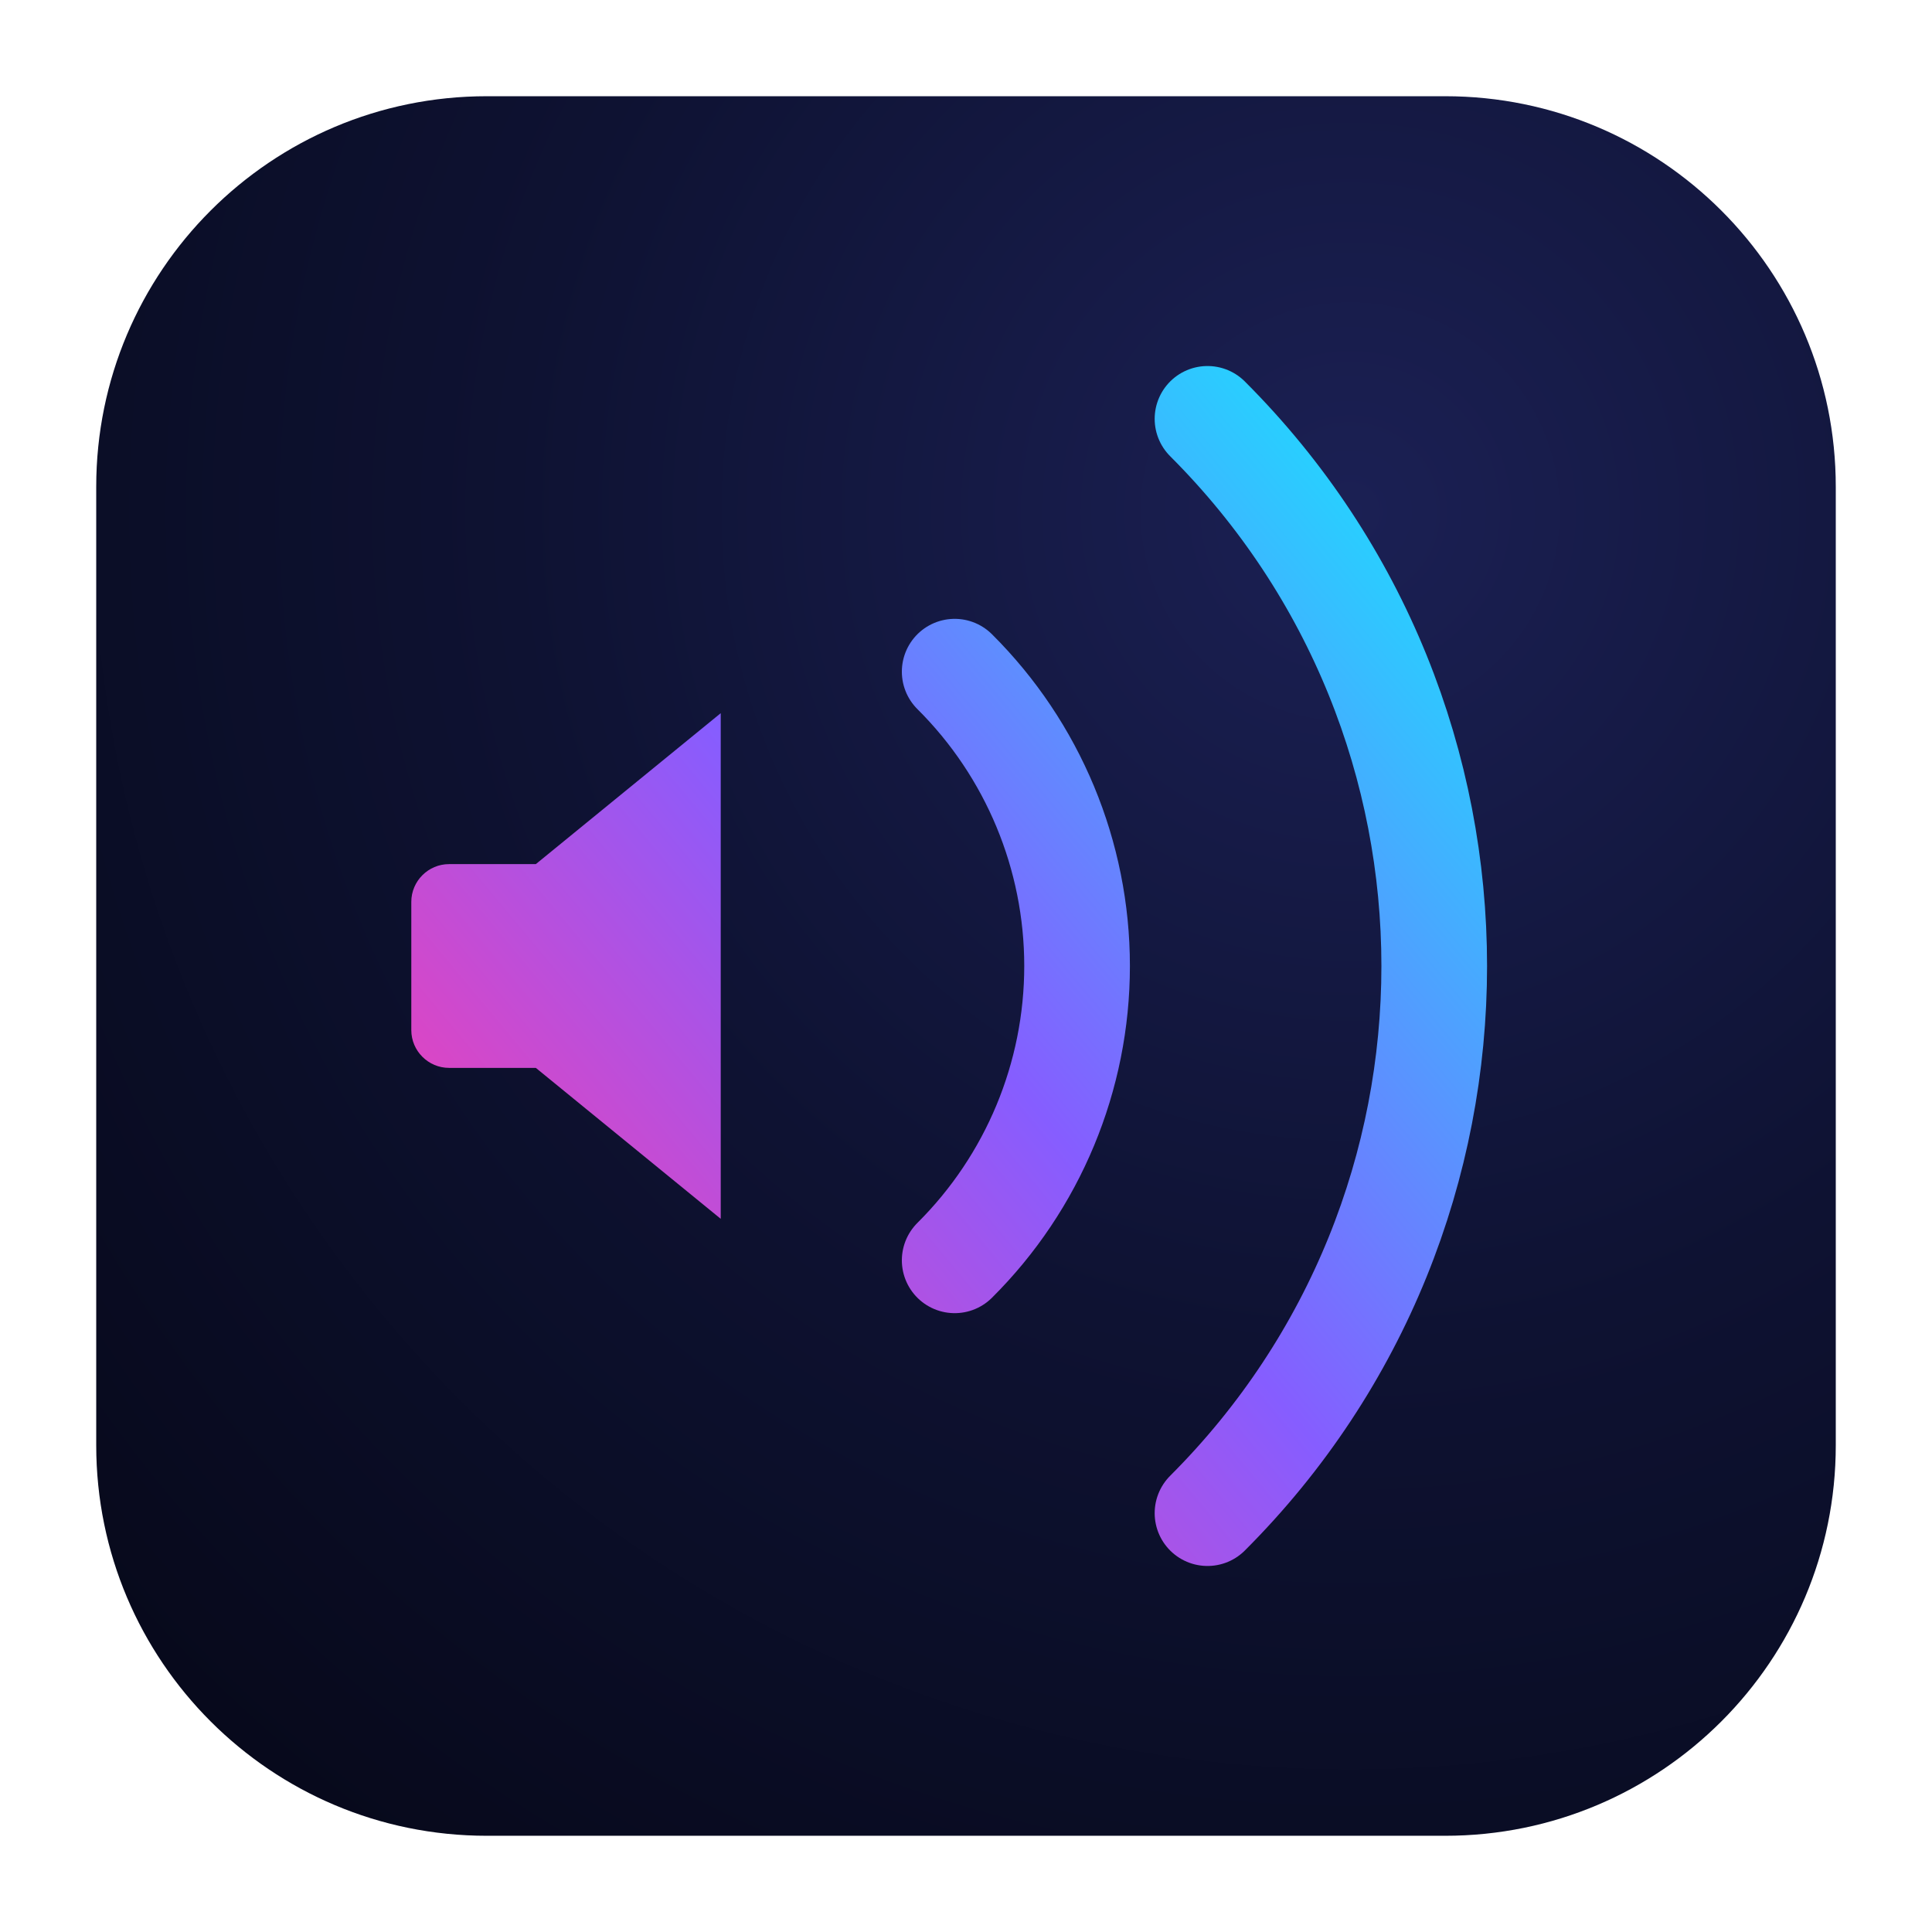
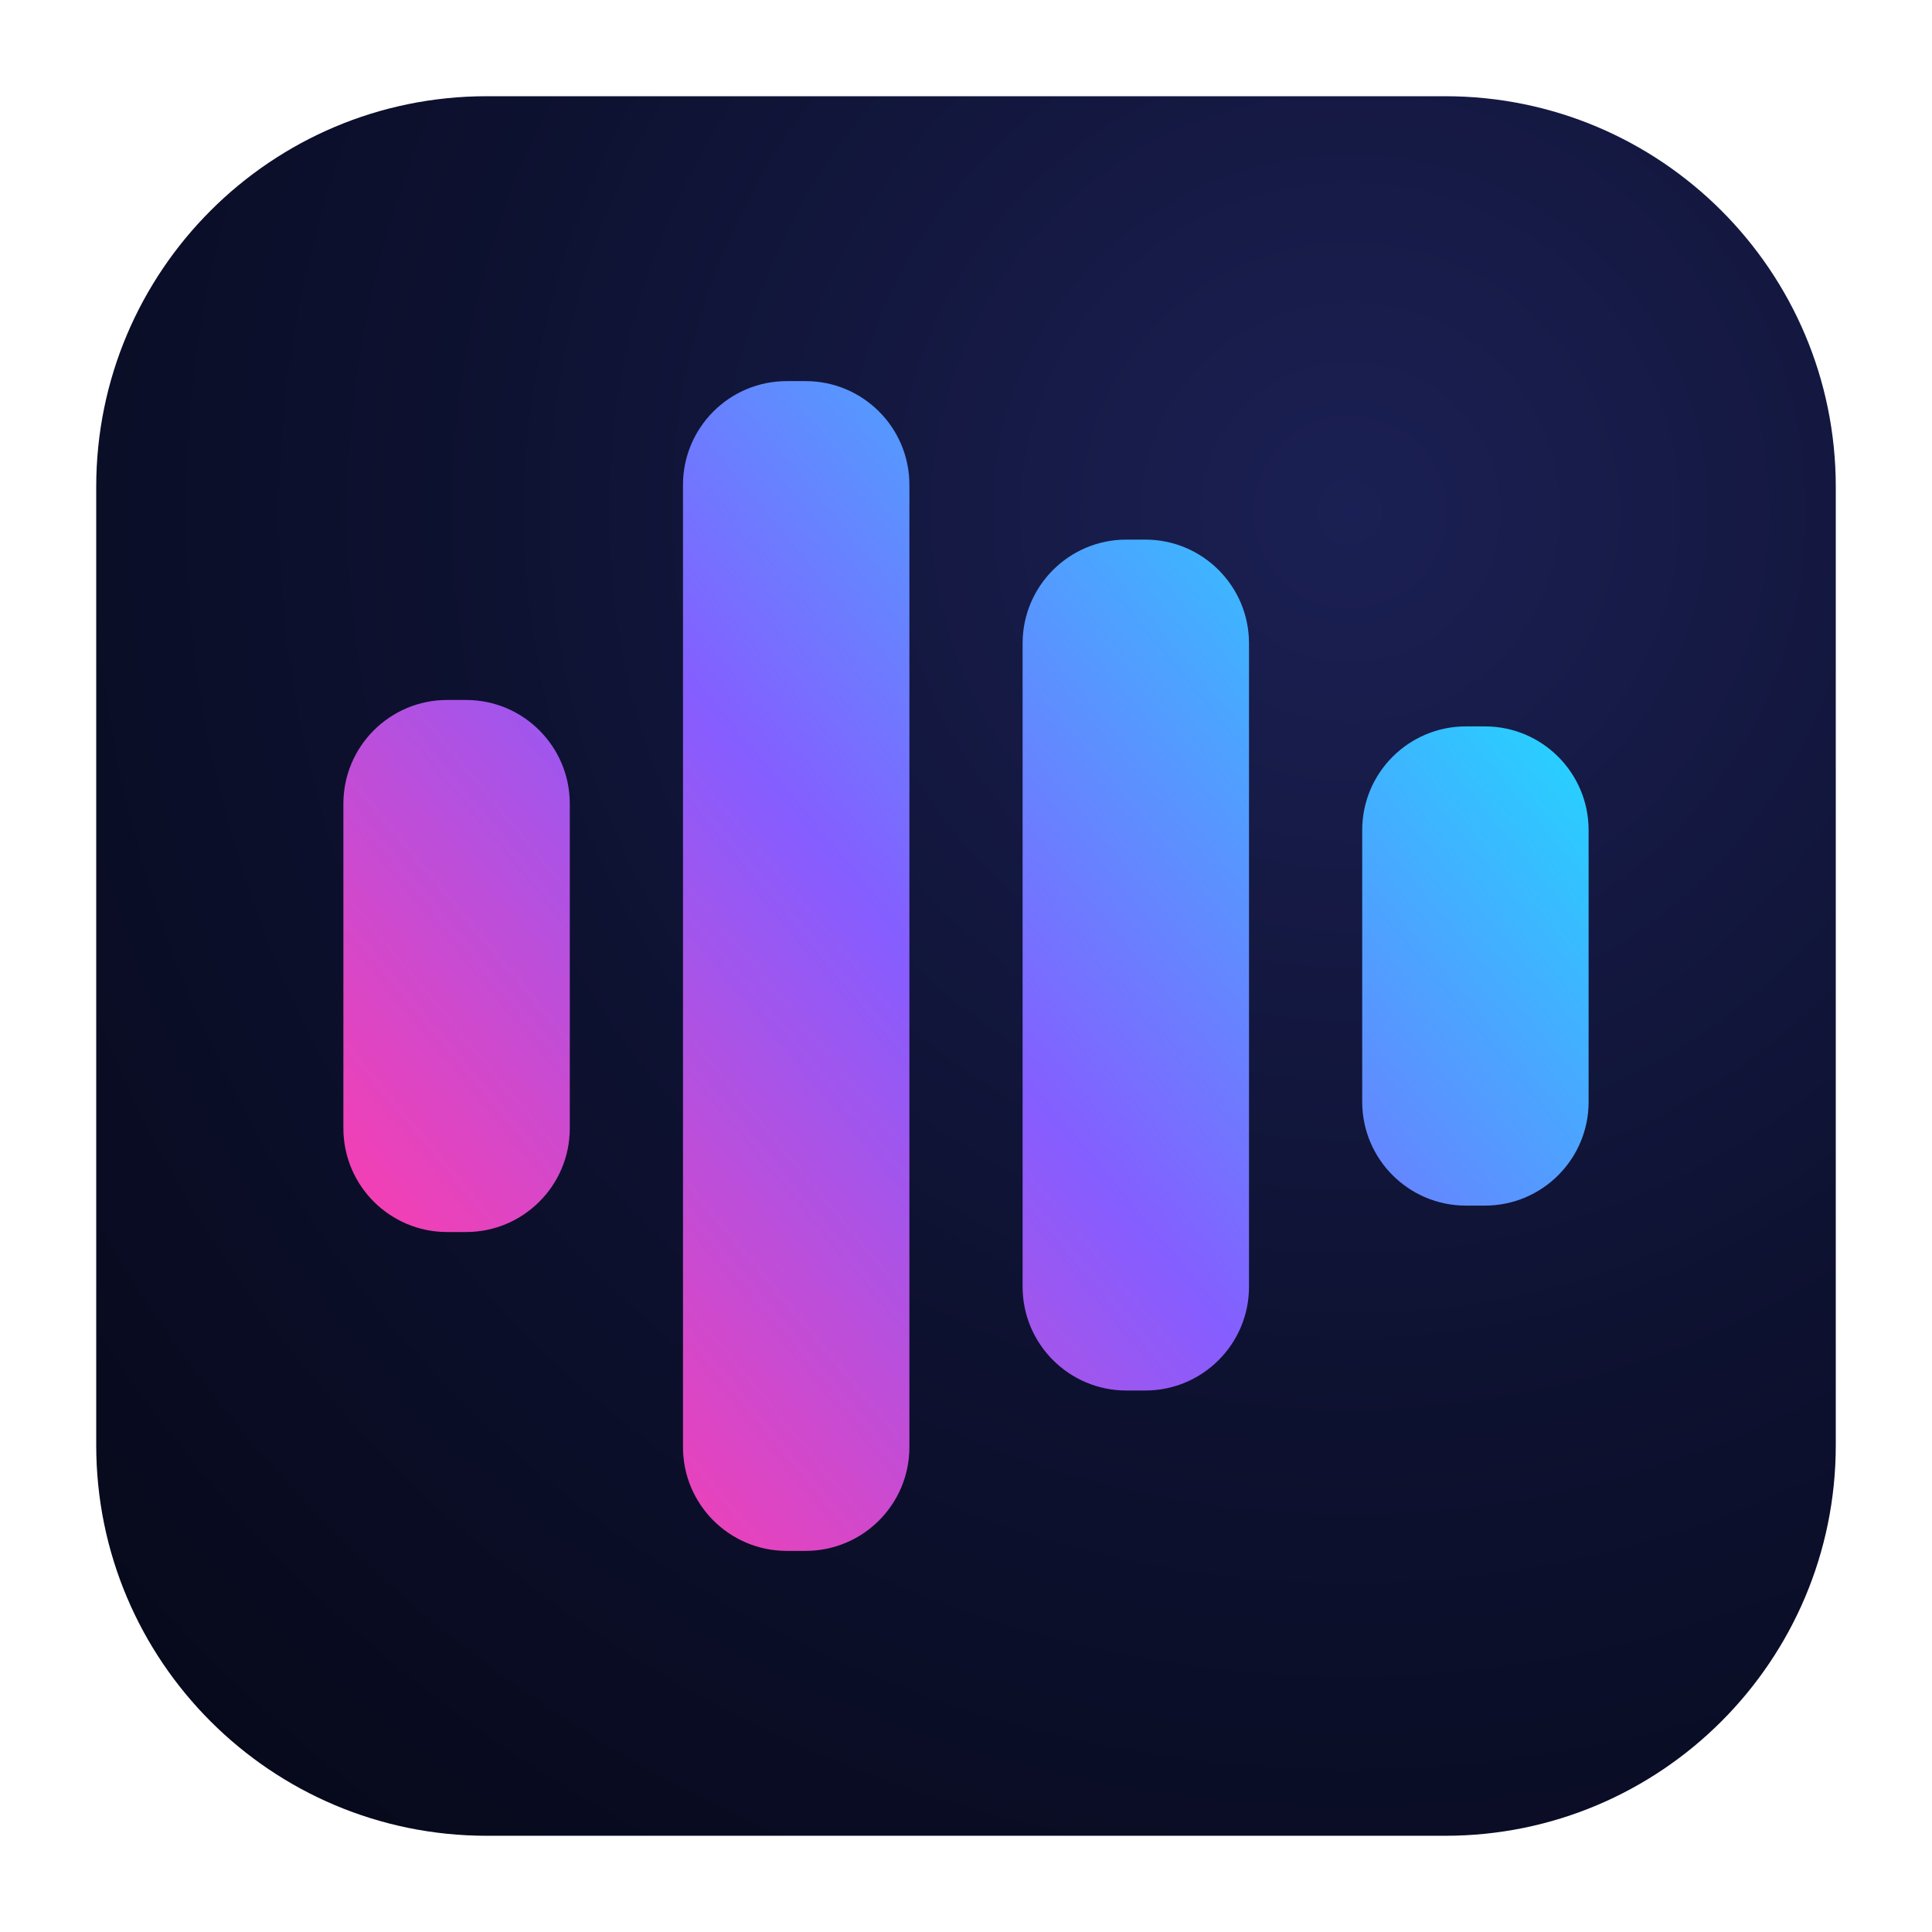
<svg xmlns="http://www.w3.org/2000/svg" viewBox="0 0 1024 1024">
  <defs>
    <radialGradient id="background" cx="72%" cy="24%" r="96%">
      <stop offset="0" stop-color="#1B2054" />
      <stop offset="0.5" stop-color="#0E1232" />
      <stop offset="1" stop-color="#07091B" />
    </radialGradient>
    <linearGradient id="mark" x1="220" y1="720" x2="760" y2="270" gradientUnits="userSpaceOnUse">
      <stop offset="0" stop-color="#FF3CAC" />
      <stop offset="0.48" stop-color="#865DFF" />
      <stop offset="1" stop-color="#20D9FF" />
    </linearGradient>
  </defs>
  <rect x="51" y="51" width="922" height="922" rx="207" fill="url(#background)" />
-   <path d="M218 478C218 467 227 458 238 458H284L382 378V646L284 566H238C227 566 218 557 218 546Z" fill="url(#mark)" />
-   <g fill="none" stroke="url(#mark)" stroke-width="56" stroke-linecap="round">
-     <path d="M506 356A220 220 0 0 1 506 668" />
-     <path d="M640 222A410 410 0 0 1 640 802" />
+   <g fill="url(#mark)">
+     <rect x="182" y="371" width="120" height="282" rx="55" />
+     <rect x="362" y="202" width="120" height="620" rx="55" />
+     <rect x="542" y="286" width="120" height="451" rx="55" />
+     <rect x="722" y="385" width="120" height="254" rx="55" />
  </g>
</svg>
